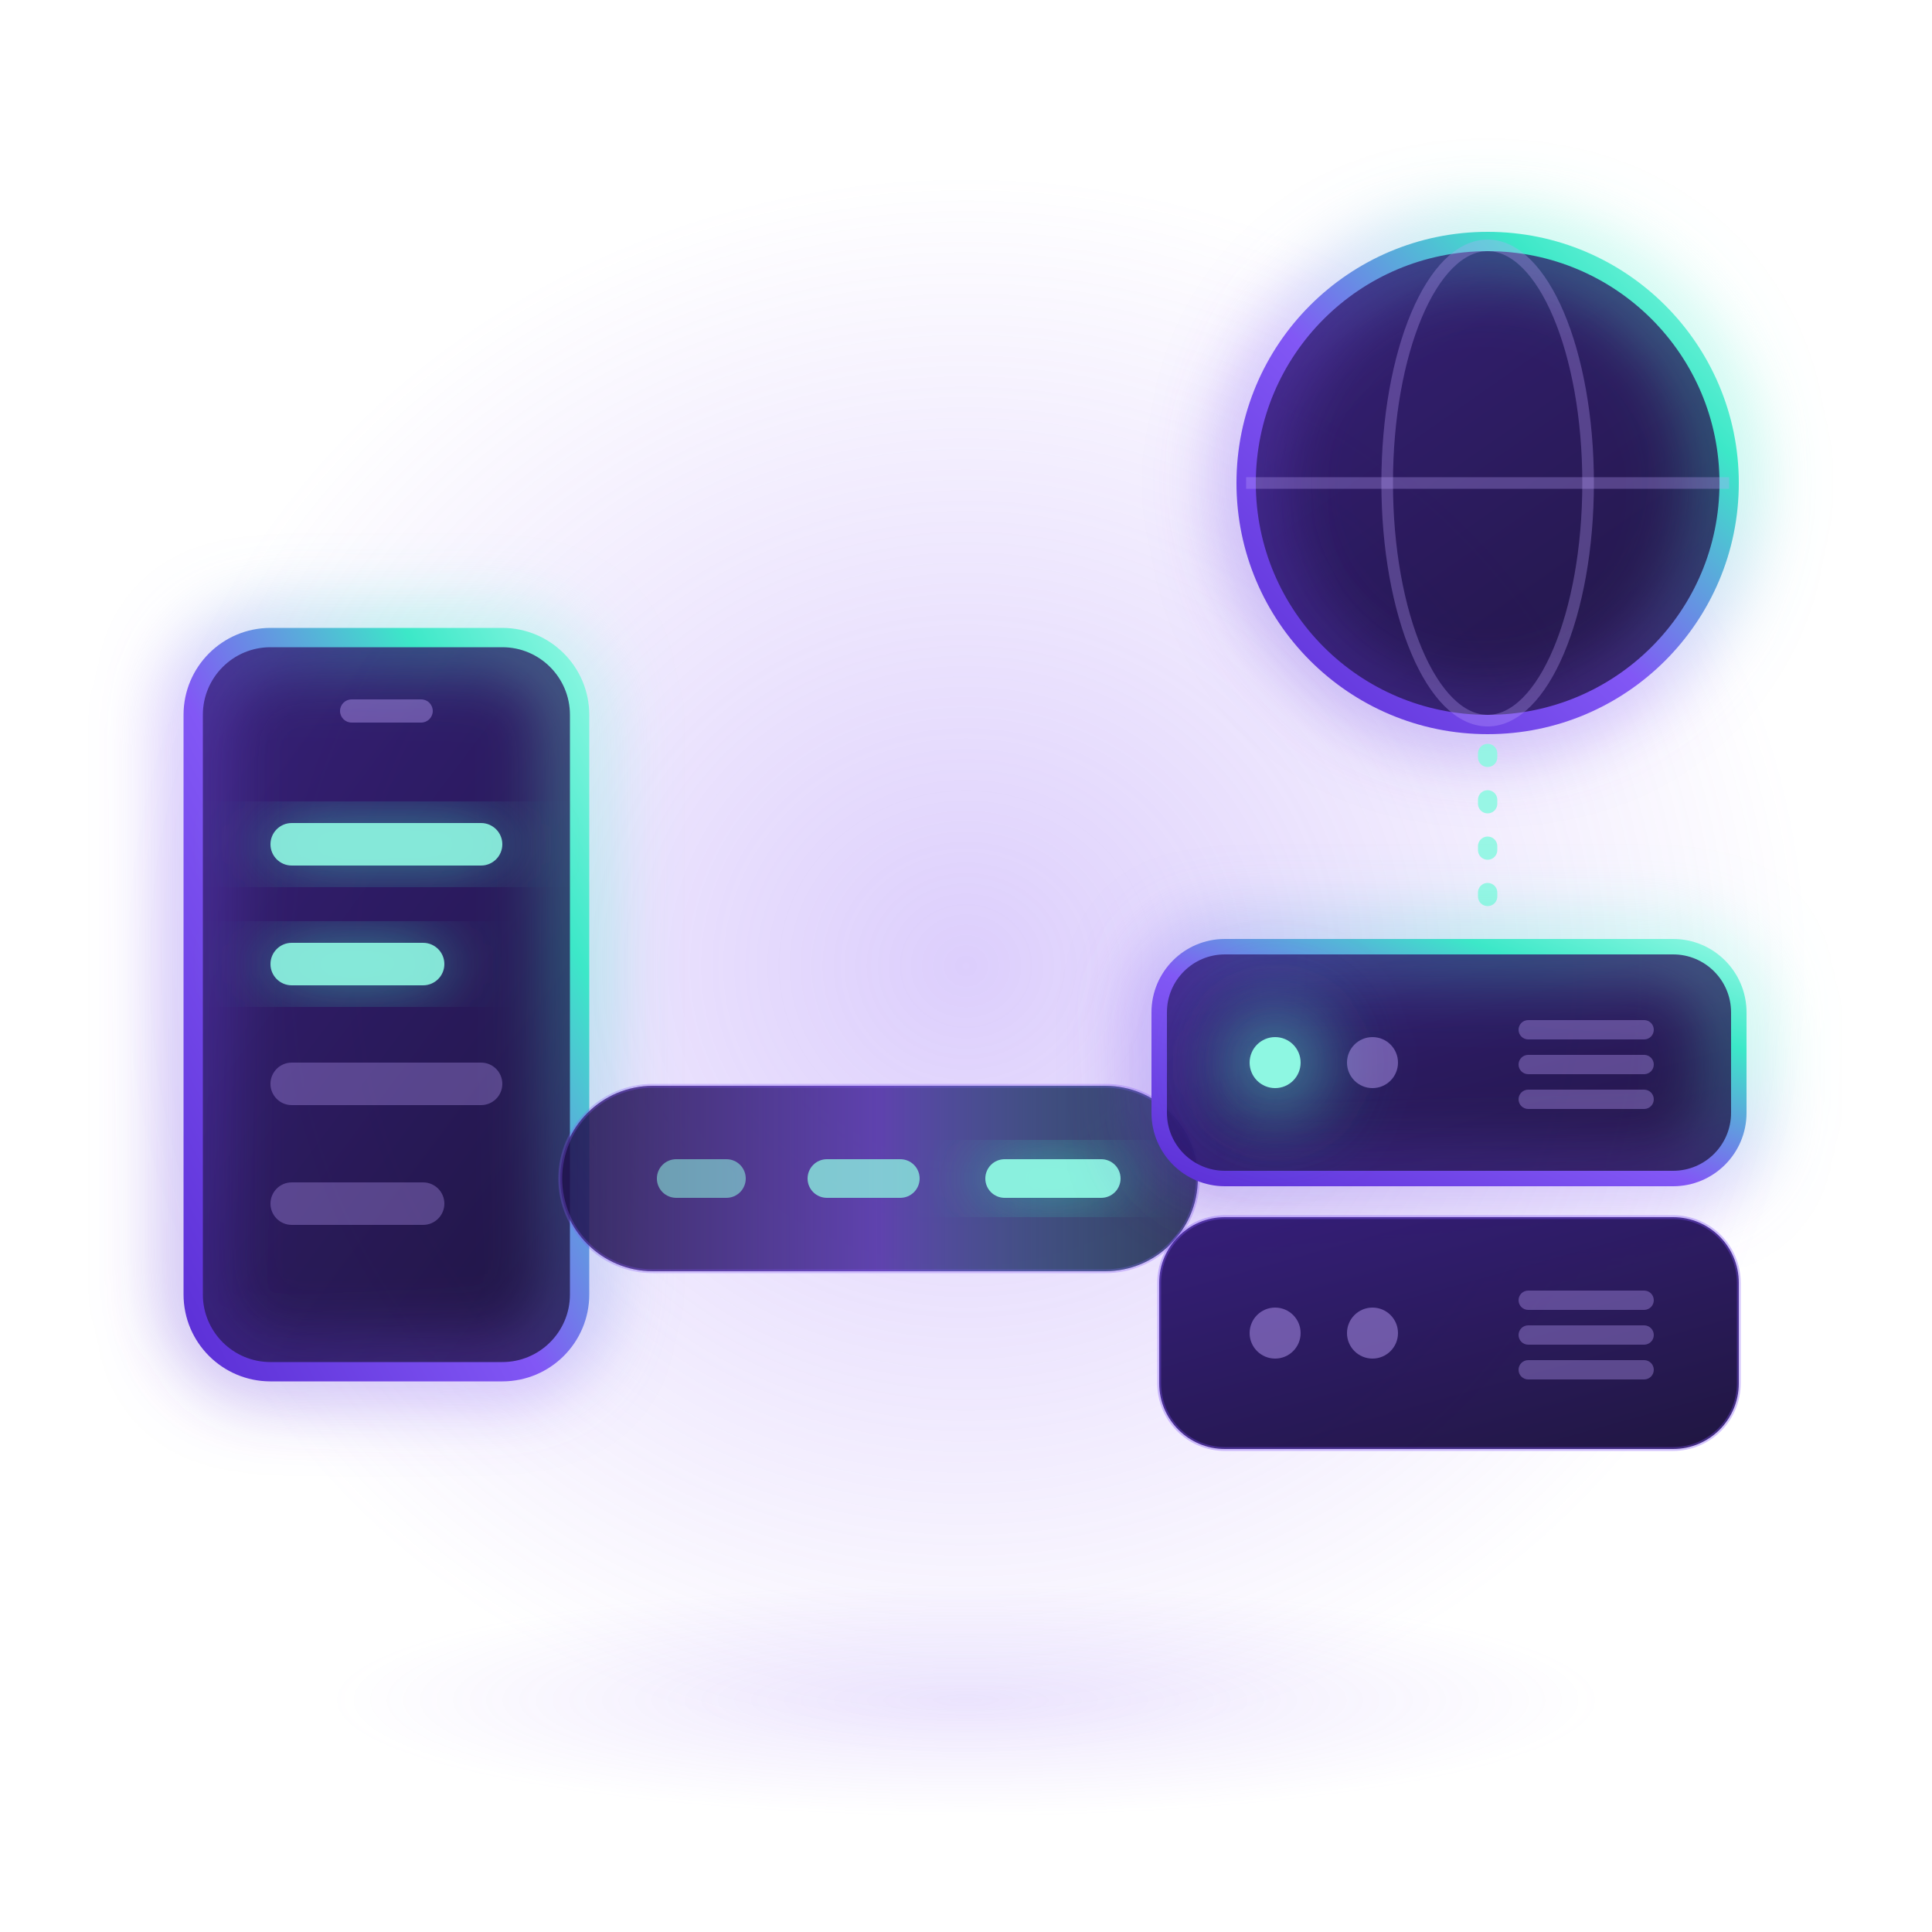
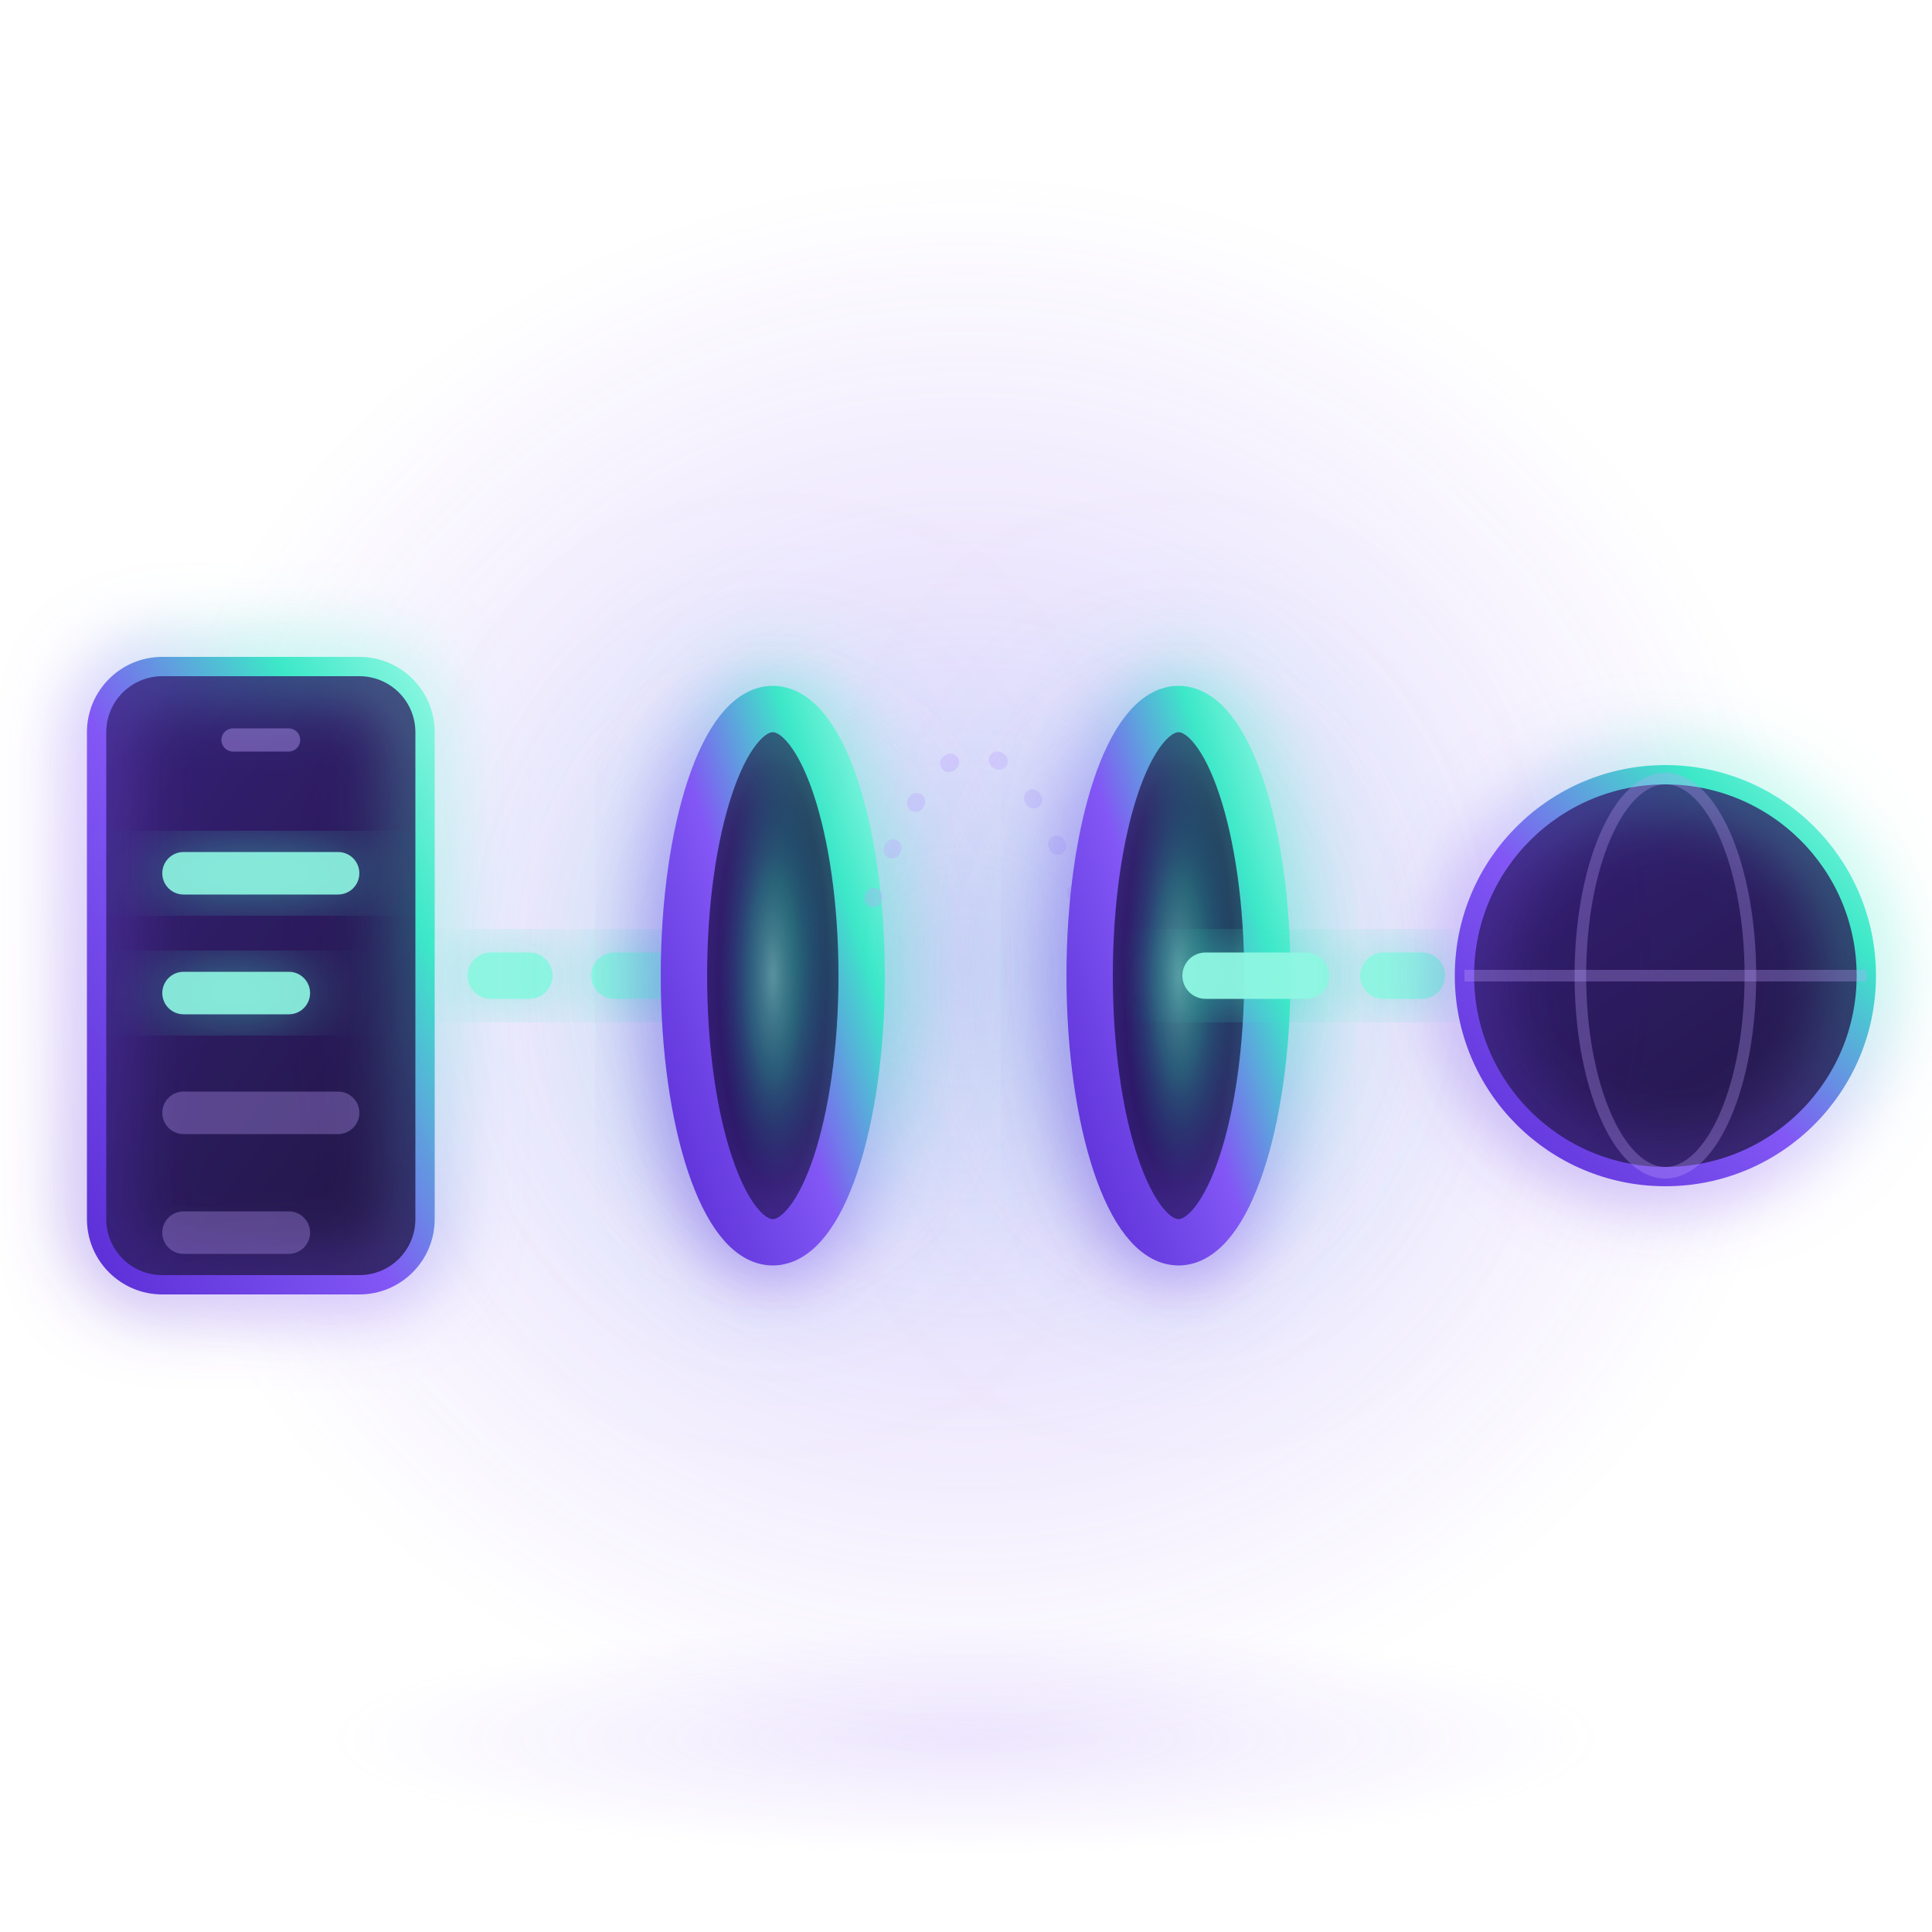
<svg xmlns="http://www.w3.org/2000/svg" viewBox="0 0 1000 1000" width="1000" height="1000">
  <defs>
    <linearGradient id="dhHowRim" x1="0" y1="1" x2="1" y2="0">
      <stop offset="0" stop-color="#5b2fd6" />
      <stop offset=".45" stop-color="#8257f5" />
      <stop offset=".78" stop-color="#3ce8c8" />
      <stop offset="1" stop-color="#8ef7e2" />
    </linearGradient>
    <linearGradient id="dhHowBody" x1=".15" y1="0" x2=".85" y2="1">
      <stop offset="0" stop-color="#2b1470" stop-opacity=".95" />
      <stop offset="1" stop-color="#150a3a" stop-opacity=".95" />
    </linearGradient>
    <linearGradient id="dhHowLane" x1="0" y1="0" x2="1" y2="0">
      <stop offset="0" stop-color="#8257f5" stop-opacity=".08" />
      <stop offset=".5" stop-color="#8257f5" stop-opacity=".55" />
      <stop offset="1" stop-color="#3ce8c8" stop-opacity=".08" />
    </linearGradient>
    <radialGradient id="dhHowAmbient" cx=".5" cy=".5" r=".5">
      <stop offset="0" stop-color="#8b5cf6" stop-opacity=".3" />
      <stop offset="1" stop-color="#8b5cf6" stop-opacity="0" />
    </radialGradient>
    <radialGradient id="dhHowGlow" cx=".5" cy=".5" r=".5">
      <stop offset="0" stop-color="#8ef7e2" stop-opacity=".95" />
      <stop offset=".45" stop-color="#3ce8c8" stop-opacity=".6" />
      <stop offset="1" stop-color="#22b6d6" stop-opacity="0" />
    </radialGradient>
    <filter id="dhHowSoft" x="-50%" y="-50%" width="200%" height="200%">
      <feGaussianBlur stdDeviation="18" />
    </filter>
    <filter id="dhHowSofter" x="-60%" y="-60%" width="220%" height="220%">
      <feGaussianBlur stdDeviation="52" />
    </filter>
  </defs>
  <ellipse cx="500" cy="500" rx="440" ry="410" fill="url(#dhHowAmbient)" opacity="1.0" />
-   <circle cx="770" cy="250" r="125" fill="url(#dhHowBody)" stroke="#8257f5" stroke-opacity=".35" stroke-width="2" />
-   <circle cx="770" cy="250" r="125" fill="none" stroke="url(#dhHowRim)" stroke-width="22" filter="url(#dhHowSoft)" opacity=".5" />
-   <circle cx="770" cy="250" r="125" fill="none" stroke="url(#dhHowRim)" stroke-width="10" stroke-linejoin="round" />
-   <ellipse cx="770" cy="250" rx="52" ry="123" stroke="#c0a4ff" stroke-opacity=".3" stroke-width="6" fill="none" />
-   <path d="M 645 250 H 895" stroke="#c0a4ff" stroke-opacity=".3" stroke-width="6" fill="none" />
-   <path d="M 770 390 V 470" stroke="#8ef7e2" stroke-width="10" stroke-dasharray="2 22" stroke-linecap="round" opacity=".9" />
-   <rect x="100" y="330" width="200" height="380" rx="40" fill="url(#dhHowBody)" stroke="#8257f5" stroke-opacity=".35" stroke-width="2" />
-   <rect x="100" y="330" width="200" height="380" rx="40" fill="none" stroke="url(#dhHowRim)" stroke-width="22" filter="url(#dhHowSoft)" opacity=".5" />
-   <rect x="100" y="330" width="200" height="380" rx="40" fill="none" stroke="url(#dhHowRim)" stroke-width="10" stroke-linejoin="round" />
-   <rect x="176.0" y="362" width="48.0" height="12" rx="6" fill="#c0a4ff" opacity="0.4" />
-   <rect x="140.0" y="426" width="120.0" height="22" rx="11" fill="#3ce8c8" filter="url(#dhHowSoft)" opacity=".7" />
-   <rect x="140.0" y="426" width="120.0" height="22" rx="11" fill="#8ef7e2" opacity="0.9" />
-   <rect x="140.0" y="488" width="90.0" height="22" rx="11" fill="#3ce8c8" filter="url(#dhHowSoft)" opacity=".7" />
-   <rect x="140.0" y="488" width="90.0" height="22" rx="11" fill="#8ef7e2" opacity="0.9" />
-   <rect x="140.0" y="550" width="120.0" height="22" rx="11" fill="#c0a4ff" opacity="0.32" />
-   <rect x="140.0" y="612" width="90.0" height="22" rx="11" fill="#c0a4ff" opacity="0.32" />
-   <rect x="290" y="562" width="330" height="96" rx="48" fill="#150a3a" fill-opacity=".85" stroke="#8257f5" stroke-opacity=".3" stroke-width="2" />
-   <rect x="290" y="562" width="330" height="96" rx="48" fill="url(#dhHowLane)" />
-   <rect x="340" y="600" width="46" height="20" rx="10" fill="#8ef7e2" opacity="0.55" />
-   <rect x="418" y="600" width="58" height="20" rx="10" fill="#8ef7e2" opacity="0.75" />
-   <rect x="510" y="600" width="70" height="20" rx="10" fill="#3ce8c8" filter="url(#dhHowSoft)" opacity=".7" />
-   <rect x="510" y="600" width="70" height="20" rx="10" fill="#8ef7e2" opacity="0.95" />
-   <rect x="600" y="490" width="300" height="120" rx="34" fill="url(#dhHowBody)" stroke="#8257f5" stroke-opacity=".35" stroke-width="2" />
-   <rect x="600" y="490" width="300" height="120" rx="34" fill="none" stroke="url(#dhHowRim)" stroke-width="20" filter="url(#dhHowSoft)" opacity=".5" />
-   <rect x="600" y="490" width="300" height="120" rx="34" fill="none" stroke="url(#dhHowRim)" stroke-width="8" stroke-linejoin="round" />
-   <circle cx="660.0" cy="550.0" r="42" fill="url(#dhHowGlow)" filter="url(#dhHowSoft)" opacity=".7" />
-   <circle cx="660.0" cy="550.0" r="13.2" fill="#8ef7e2" />
-   <circle cx="710.4" cy="550.0" r="13.2" fill="#c0a4ff" opacity=".45" />
-   <rect x="786.0" y="528.0" width="70" height="10" rx="5" fill="#c0a4ff" opacity="0.35" />
-   <rect x="786.0" y="546.0" width="70" height="10" rx="5" fill="#c0a4ff" opacity="0.35" />
-   <rect x="786.0" y="564.0" width="70" height="10" rx="5" fill="#c0a4ff" opacity="0.35" />
-   <rect x="600" y="630" width="300" height="120" rx="34" fill="url(#dhHowBody)" stroke="#8257f5" stroke-opacity=".35" stroke-width="2" />
-   <circle cx="660.0" cy="690.0" r="13.2" fill="#c0a4ff" opacity=".45" />
-   <circle cx="710.4" cy="690.0" r="13.2" fill="#c0a4ff" opacity=".45" />
-   <rect x="786.0" y="668.0" width="70" height="10" rx="5" fill="#c0a4ff" opacity="0.35" />
-   <rect x="786.0" y="686.0" width="70" height="10" rx="5" fill="#c0a4ff" opacity="0.35" />
-   <rect x="786.0" y="704.0" width="70" height="10" rx="5" fill="#c0a4ff" opacity="0.35" />
-   <ellipse cx="500" cy="880" rx="330" ry="60" fill="url(#dhHowAmbient)" opacity="0.5" />
+   <rect x="50" y="345" width="170" height="320" rx="34" fill="url(#dhHowBody)" stroke="#8257f5" stroke-opacity=".35" stroke-width="2" />
+   <rect x="50" y="345" width="170" height="320" rx="34" fill="none" stroke="url(#dhHowRim)" stroke-width="22" filter="url(#dhHowSoft)" opacity=".5" />
+   <rect x="50" y="345" width="170" height="320" rx="34" fill="none" stroke="url(#dhHowRim)" stroke-width="10" stroke-linejoin="round" />
+   <rect x="114.6" y="377" width="40.8" height="12" rx="6" fill="#c0a4ff" opacity="0.4" />
+   <rect x="84.0" y="441" width="102.0" height="22" rx="11" fill="#3ce8c8" filter="url(#dhHowSoft)" opacity=".7" />
+   <rect x="84.0" y="441" width="102.0" height="22" rx="11" fill="#8ef7e2" opacity="0.9" />
+   <rect x="84.0" y="503" width="76.5" height="22" rx="11" fill="#3ce8c8" filter="url(#dhHowSoft)" opacity=".7" />
+   <rect x="84.0" y="503" width="76.5" height="22" rx="11" fill="#8ef7e2" opacity="0.9" />
+   <rect x="84.0" y="565" width="102.0" height="22" rx="11" fill="#c0a4ff" opacity="0.32" />
+   <rect x="84.0" y="627" width="76.5" height="22" rx="11" fill="#c0a4ff" opacity="0.32" />
+   <rect x="242" y="493" width="44" height="24" rx="12" fill="#3ce8c8" filter="url(#dhHowSoft)" opacity=".7" />
+   <rect x="242" y="493" width="44" height="24" rx="12" fill="#8ef7e2" opacity="0.95" />
+   <rect x="306" y="493" width="76" height="24" rx="12" fill="#3ce8c8" filter="url(#dhHowSoft)" opacity=".7" />
+   <rect x="306" y="493" width="76" height="24" rx="12" fill="#8ef7e2" opacity="0.95" />
+   <ellipse cx="400" cy="505" rx="101" ry="166" fill="url(#dhHowGlow)" filter="url(#dhHowSofter)" opacity=".5" />
+   <ellipse cx="400" cy="505" rx="46" ry="138" fill="#150a3a" />
+   <ellipse cx="400" cy="505" rx="28" ry="108" fill="url(#dhHowGlow)" opacity=".6" />
+   <ellipse cx="400" cy="505" rx="46" ry="138" fill="none" stroke="url(#dhHowRim)" stroke-width="40" filter="url(#dhHowSoft)" opacity=".5" />
+   <ellipse cx="400" cy="505" rx="46" ry="138" fill="none" stroke="url(#dhHowRim)" stroke-width="24" />
+   <path d="M 452 465 Q 505 315 558 465" fill="none" stroke="#c0a4ff" stroke-opacity=".35" stroke-width="9" stroke-dasharray="1 26" stroke-linecap="round" />
+   <ellipse cx="610" cy="505" rx="101" ry="166" fill="url(#dhHowGlow)" filter="url(#dhHowSofter)" opacity=".5" />
+   <ellipse cx="610" cy="505" rx="46" ry="138" fill="#150a3a" />
+   <ellipse cx="610" cy="505" rx="28" ry="108" fill="url(#dhHowGlow)" opacity=".6" />
+   <ellipse cx="610" cy="505" rx="46" ry="138" fill="none" stroke="url(#dhHowRim)" stroke-width="40" filter="url(#dhHowSoft)" opacity=".5" />
+   <ellipse cx="610" cy="505" rx="46" ry="138" fill="none" stroke="url(#dhHowRim)" stroke-width="24" />
+   <rect x="612" y="493" width="76" height="24" rx="12" fill="#3ce8c8" filter="url(#dhHowSoft)" opacity=".7" />
+   <rect x="612" y="493" width="76" height="24" rx="12" fill="#8ef7e2" opacity="0.95" />
+   <rect x="704" y="493" width="44" height="24" rx="12" fill="#3ce8c8" filter="url(#dhHowSoft)" opacity=".7" />
+   <rect x="704" y="493" width="44" height="24" rx="12" fill="#8ef7e2" opacity="0.95" />
+   <circle cx="862" cy="505" r="104" fill="url(#dhHowBody)" stroke="#8257f5" stroke-opacity=".35" stroke-width="2" />
+   <circle cx="862" cy="505" r="104" fill="none" stroke="url(#dhHowRim)" stroke-width="22" filter="url(#dhHowSoft)" opacity=".5" />
+   <circle cx="862" cy="505" r="104" fill="none" stroke="url(#dhHowRim)" stroke-width="10" stroke-linejoin="round" />
+   <ellipse cx="862" cy="505" rx="44" ry="102" stroke="#c0a4ff" stroke-opacity=".3" stroke-width="6" fill="none" />
+   <path d="M 758 505 H 966" stroke="#c0a4ff" stroke-opacity=".3" stroke-width="6" fill="none" />
+   <ellipse cx="500" cy="900" rx="330" ry="60" fill="url(#dhHowAmbient)" opacity="0.5" />
</svg>
